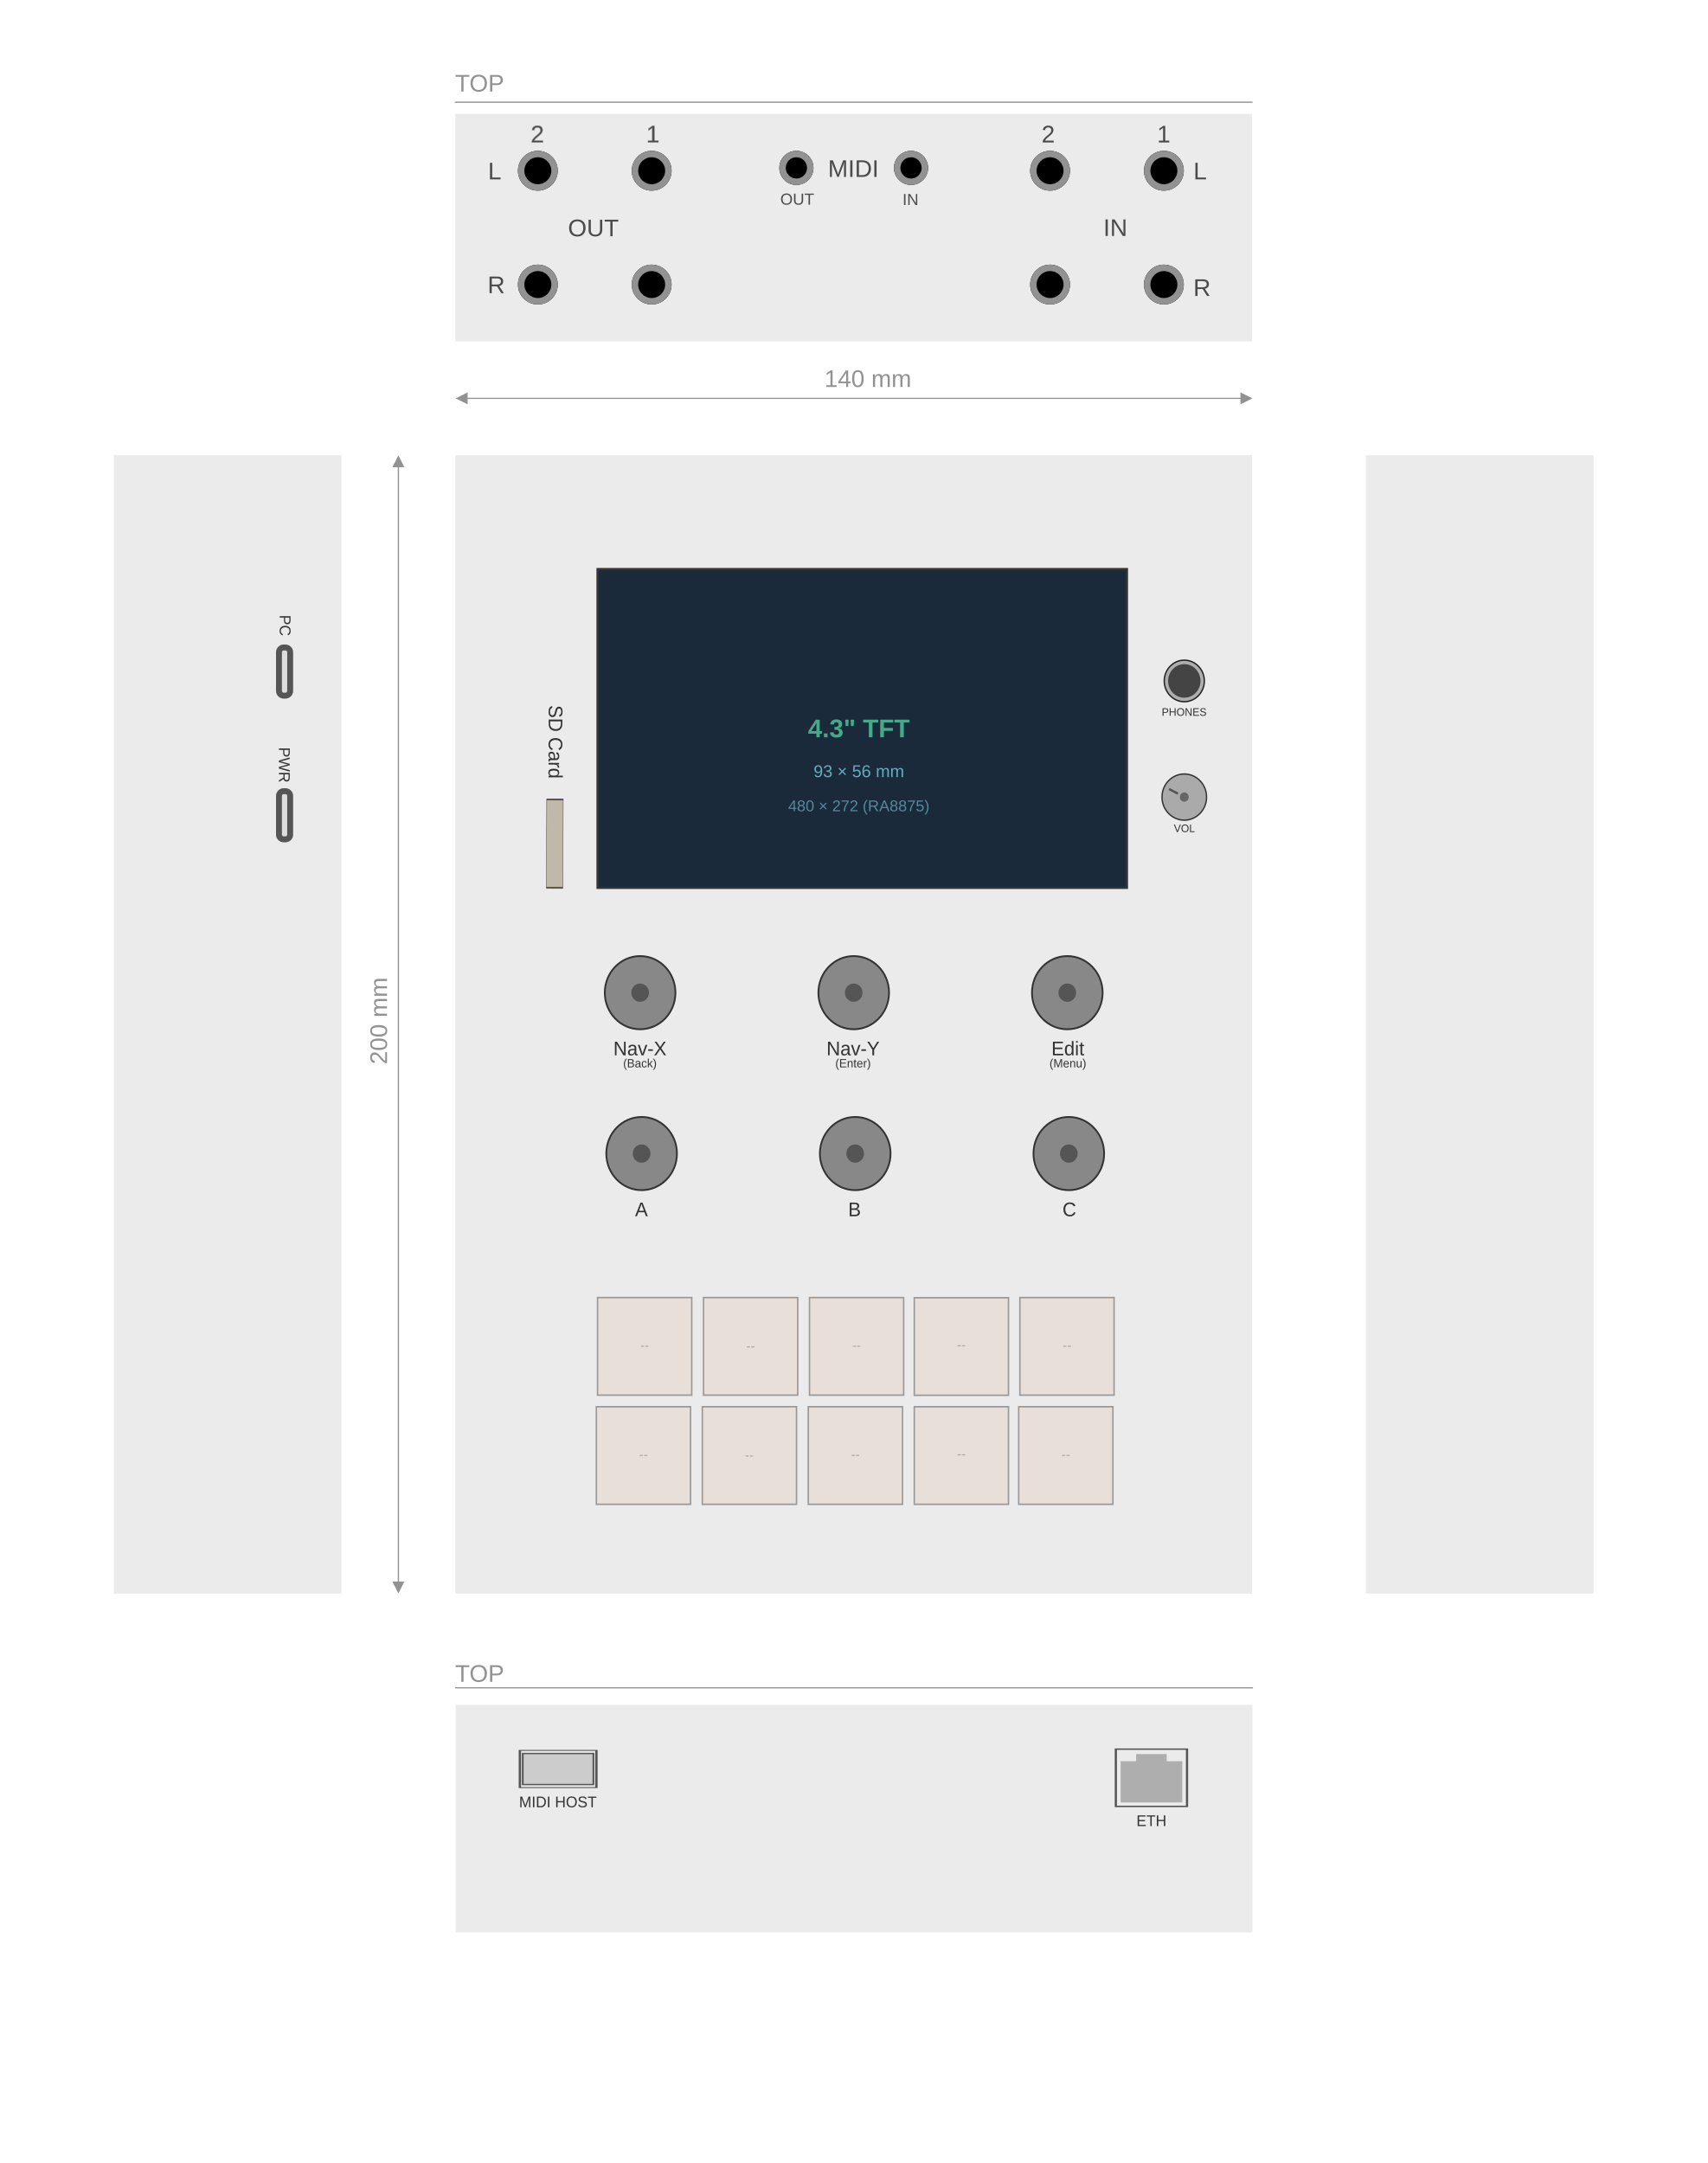
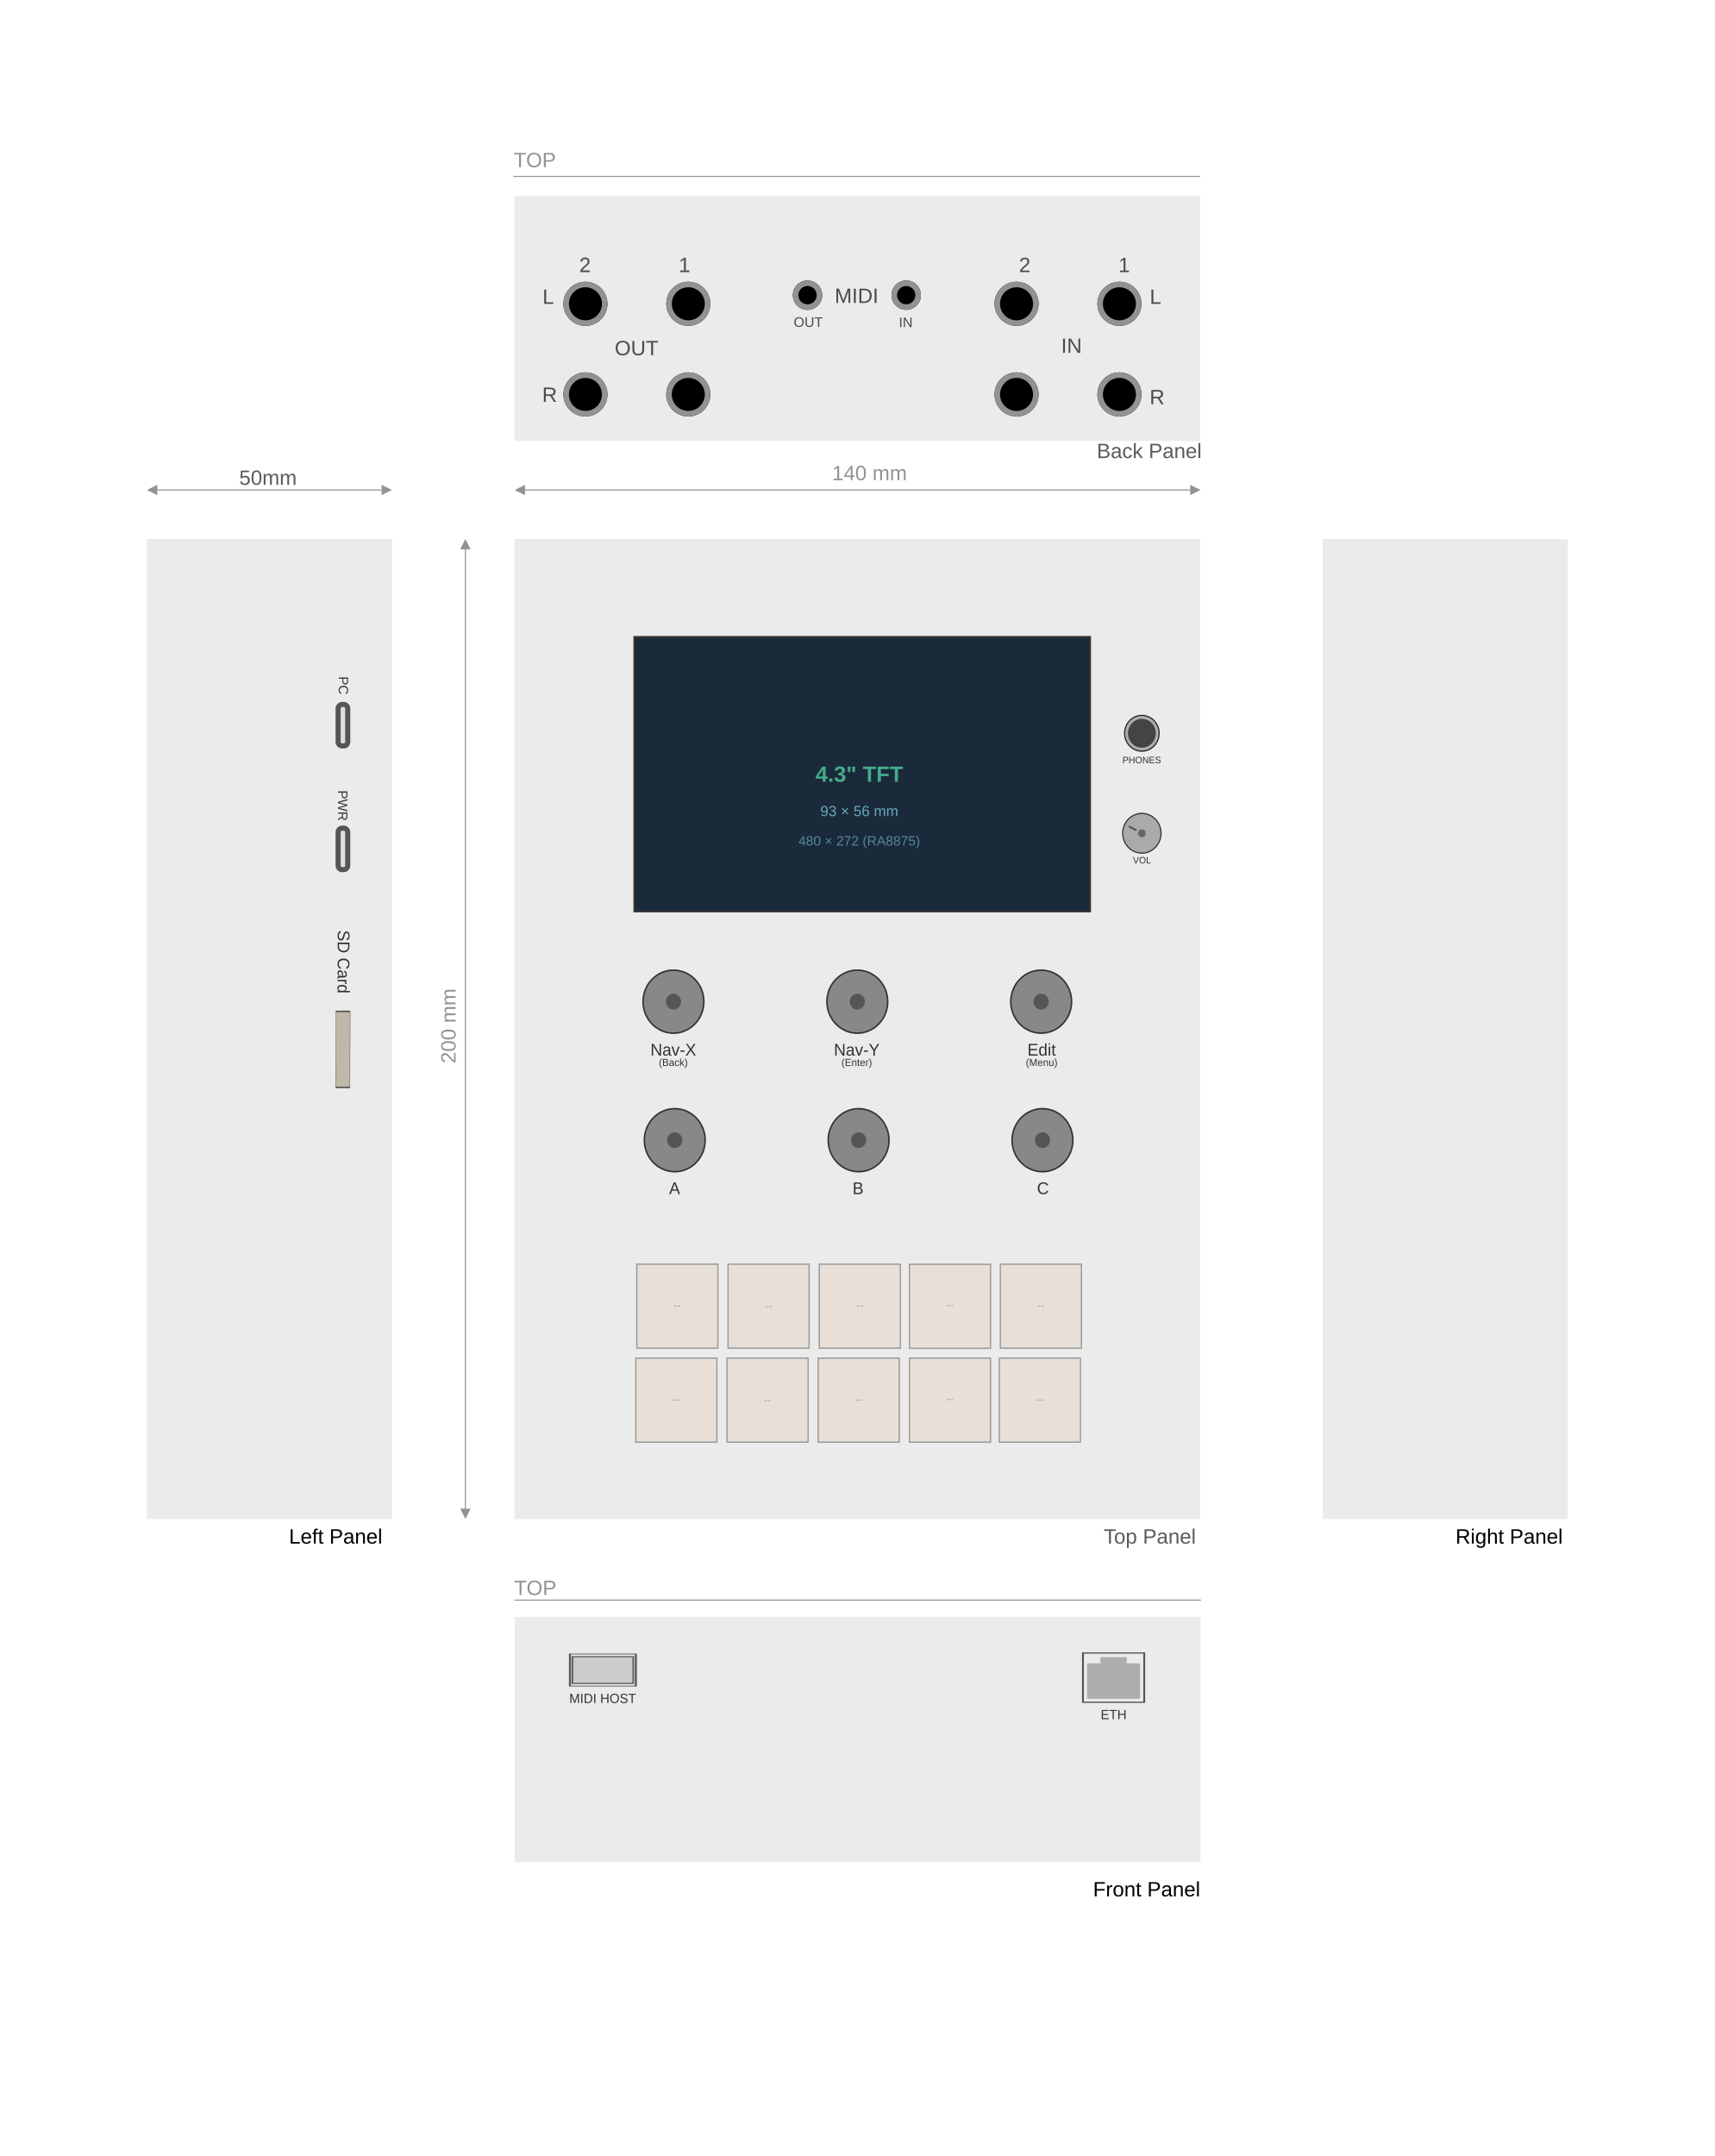
- <svg xmlns="http://www.w3.org/2000/svg" width="100%" height="100%" viewBox="0 0 3544 4489" version="1.1" xml:space="preserve" style="fill-rule:evenodd;clip-rule:evenodd;">
-   <g transform="matrix(0.930421,0,0,1.06334,593.977,-43.2865)">
+ <svg xmlns="http://www.w3.org/2000/svg" width="100%" height="100%" viewBox="0 0 4134 5197" version="1.1" xml:space="preserve" style="fill-rule:evenodd;clip-rule:evenodd;">
+   <g transform="matrix(0.930421,0,0,1.32917,889.253,123.057)">
    <rect x="377.146" y="262.858" width="1777.2" height="444.3" style="fill:rgb(235,235,235);" />
  </g>
-   <g transform="matrix(0.930421,0,0,1.06334,594.655,3258.7)">
+   <g transform="matrix(0.930421,0,0,1.32927,889.93,3548.18)">
    <rect x="377.146" y="262.858" width="1777.2" height="444.3" style="fill:rgb(235,235,235);" />
  </g>
-   <g transform="matrix(0.265835,0,0,5.31669,135.962,-452.653)">
+   <g transform="matrix(0.332293,0,0,5.31669,229.008,-98.3221)">
    <rect x="377.146" y="262.858" width="1777.2" height="444.3" style="fill:rgb(235,235,235);" />
  </g>
-   <g transform="matrix(0.265835,0,0,5.31669,2734.39,-452.653)">
+   <g transform="matrix(0.332293,0,0,5.31669,3063.65,-98.3221)">
    <rect x="377.146" y="262.858" width="1777.2" height="444.3" style="fill:rgb(235,235,235);" />
  </g>
-   <g transform="matrix(4.00756e-17,-0.654485,0.654485,4.00756e-17,694.928,2827.3)">
+   <g transform="matrix(4.00756e-17,-0.654485,0.654485,4.00756e-17,990.203,3181.63)">
    <g transform="matrix(76.396,0,0,76.396,1220.85,165.354)">
        </g>
    <text x="944.882px" y="165.354px" style="font-family:'ArialMT', 'Arial', sans-serif;font-size:76.396px;fill:rgb(147,146,146);">200 mm</text>
  </g>
-   <g transform="matrix(0.930421,0,0,5.31669,593.977,-452.653)">
+   <g transform="matrix(0.930421,0,0,5.31669,889.253,-98.3221)">
    <rect x="377.146" y="262.858" width="1777.2" height="444.3" style="fill:rgb(235,235,235);" />
  </g>
-   <g transform="matrix(6.10915,0,0,6.32733,-917.2,2490.25)">
+   <g transform="matrix(6.10915,0,0,6.32733,-621.924,2844.58)">
    <g>
      <g transform="matrix(1,0,0,1,102.713,3.07791)">
        <rect x="358" y="29" width="32" height="32" style="fill:rgb(232,224,216);stroke:rgb(153,153,153);stroke-width:0.5px;" />
      </g>
      <g transform="matrix(1,0,0,1,476.712,49.0447)">
        <text x="-1.499px" y="0px" style="font-family:'ArialMT', 'Arial', sans-serif;font-size:4.5px;fill:rgb(170,170,170);">--</text>
      </g>
    </g>
    <g>
      <g transform="matrix(1,0,0,1,102.713,2.83454)">
        <rect x="250" y="65" width="32" height="32" style="fill:rgb(232,224,216);stroke:rgb(153,153,153);stroke-width:0.5px;" />
      </g>
      <g transform="matrix(1,0,0,1,368.712,85.0002)">
        <text x="-1.499px" y="0px" style="font-family:'ArialMT', 'Arial', sans-serif;font-size:4.5px;fill:rgb(170,170,170);">--</text>
      </g>
    </g>
    <g>
      <g transform="matrix(1,0,0,1,102.713,2.83454)">
        <rect x="286" y="65" width="32" height="32" style="fill:rgb(232,224,216);stroke:rgb(153,153,153);stroke-width:0.5px;" />
      </g>
      <g transform="matrix(1,0,0,1,404.712,85.199)">
        <text x="-1.499px" y="0px" style="font-family:'ArialMT', 'Arial', sans-serif;font-size:4.5px;fill:rgb(170,170,170);">--</text>
      </g>
    </g>
    <g>
      <g transform="matrix(1,0,0,1,102.713,2.83454)">
        <rect x="322" y="65" width="32" height="32" style="fill:rgb(232,224,216);stroke:rgb(153,153,153);stroke-width:0.5px;" />
      </g>
      <g transform="matrix(1,0,0,1,440.712,85.0002)">
        <text x="-1.499px" y="0px" style="font-family:'ArialMT', 'Arial', sans-serif;font-size:4.5px;fill:rgb(170,170,170);">--</text>
      </g>
    </g>
    <g transform="matrix(1,0,0,1,0.4,-35.8052)">
      <g transform="matrix(1,0,0,1,102.713,2.83454)">
        <rect x="250" y="65" width="32" height="32" style="fill:rgb(232,224,216);stroke:rgb(153,153,153);stroke-width:0.5px;" />
      </g>
      <g transform="matrix(1,0,0,1,368.712,85.0002)">
        <text x="-1.499px" y="0px" style="font-family:'ArialMT', 'Arial', sans-serif;font-size:4.5px;fill:rgb(170,170,170);">--</text>
      </g>
    </g>
    <g transform="matrix(1,0,0,1,0.4,-35.8052)">
      <g transform="matrix(1,0,0,1,102.713,2.83454)">
        <rect x="286" y="65" width="32" height="32" style="fill:rgb(232,224,216);stroke:rgb(153,153,153);stroke-width:0.5px;" />
      </g>
      <g transform="matrix(1,0,0,1,404.712,85.199)">
        <text x="-1.499px" y="0px" style="font-family:'ArialMT', 'Arial', sans-serif;font-size:4.5px;fill:rgb(170,170,170);">--</text>
      </g>
    </g>
    <g transform="matrix(1,0,0,1,0.4,-35.8052)">
      <g transform="matrix(1,0,0,1,102.713,2.83454)">
        <rect x="322" y="65" width="32" height="32" style="fill:rgb(232,224,216);stroke:rgb(153,153,153);stroke-width:0.5px;" />
      </g>
      <g transform="matrix(1,0,0,1,440.712,85.0002)">
        <text x="-1.499px" y="0px" style="font-family:'ArialMT', 'Arial', sans-serif;font-size:4.5px;fill:rgb(170,170,170);">--</text>
      </g>
    </g>
    <g>
      <g transform="matrix(1,0,0,1,102.713,2.83454)">
        <rect x="358" y="65" width="32" height="32" style="fill:rgb(232,224,216);stroke:rgb(153,153,153);stroke-width:0.5px;" />
      </g>
      <g transform="matrix(1,0,0,1,476.712,84.8013)">
        <text x="-1.499px" y="0px" style="font-family:'ArialMT', 'Arial', sans-serif;font-size:4.5px;fill:rgb(170,170,170);">--</text>
      </g>
    </g>
    <g transform="matrix(1,0,0,1,71.4667,-5.68434e-14)">
      <g transform="matrix(1,0,0,1,102.713,2.83454)">
        <rect x="322" y="65" width="32" height="32" style="fill:rgb(232,224,216);stroke:rgb(153,153,153);stroke-width:0.5px;" />
      </g>
      <g transform="matrix(1,0,0,1,440.712,85.0002)">
        <text x="-1.499px" y="0px" style="font-family:'ArialMT', 'Arial', sans-serif;font-size:4.5px;fill:rgb(170,170,170);">--</text>
      </g>
    </g>
    <g transform="matrix(1,0,0,1,71.8667,-35.8052)">
      <g transform="matrix(1,0,0,1,102.713,2.83454)">
        <rect x="322" y="65" width="32" height="32" style="fill:rgb(232,224,216);stroke:rgb(153,153,153);stroke-width:0.5px;" />
      </g>
      <g transform="matrix(1,0,0,1,440.712,85.0002)">
        <text x="-1.499px" y="0px" style="font-family:'ArialMT', 'Arial', sans-serif;font-size:4.5px;fill:rgb(170,170,170);">--</text>
      </g>
    </g>
  </g>
-   <g transform="matrix(1,0,0,1,694.065,121.292)">
+   <g transform="matrix(1,0,0,1,989.341,475.623)">
    <g transform="matrix(6.10915,0,0,6.32733,897.434,1956.41)">
      <circle cx="30" cy="50" r="12" style="fill:rgb(136,136,136);stroke:rgb(51,51,51);stroke-width:0.6px;" />
      <circle cx="30" cy="50" r="3" style="fill:rgb(85,85,85);" />
      <g transform="matrix(1,0,0,1,29.7778,70.5544)">
        <g transform="matrix(6.5,0,0,6.5,2.16772,0)">
                </g>
        <text x="-2.168px" y="0px" style="font-family:'ArialMT', 'Arial', sans-serif;font-size:6.5px;fill:rgb(51,51,51);">B</text>
      </g>
    </g>
    <g transform="matrix(6.10915,0,0,6.32733,454.179,1956.41)">
      <circle cx="30" cy="50" r="12" style="fill:rgb(136,136,136);stroke:rgb(51,51,51);stroke-width:0.6px;" />
      <circle cx="30" cy="50" r="3" style="fill:rgb(85,85,85);" />
      <g transform="matrix(1,0,0,1,29.9355,70.5544)">
        <g transform="matrix(6.5,0,0,6.5,2.16772,0)">
                </g>
        <text x="-2.168px" y="0px" style="font-family:'ArialMT', 'Arial', sans-serif;font-size:6.5px;fill:rgb(51,51,51);">A</text>
      </g>
    </g>
    <g transform="matrix(6.10915,0,0,6.32733,1340.69,1589.43)">
      <circle cx="30" cy="108" r="12" style="fill:rgb(136,136,136);stroke:rgb(51,51,51);stroke-width:0.6px;" />
      <circle cx="30" cy="108" r="3" style="fill:rgb(85,85,85);" />
      <g transform="matrix(1,0,0,1,30.1936,128.554)">
        <g transform="matrix(6.5,0,0,6.5,2.34705,0)">
                </g>
        <text x="-2.347px" y="0px" style="font-family:'ArialMT', 'Arial', sans-serif;font-size:6.5px;fill:rgb(51,51,51);">C</text>
      </g>
    </g>
  </g>
-   <g transform="matrix(1,0,0,1,690.945,70.8661)">
+   <g transform="matrix(1,0,0,1,986.22,425.197)">
    <g transform="matrix(6.10915,0,0,6.32733,897.434,1672.92)">
      <circle cx="30" cy="50" r="12" style="fill:rgb(136,136,136);stroke:rgb(51,51,51);stroke-width:0.6px;" />
      <circle cx="30" cy="50" r="3" style="fill:rgb(85,85,85);" />
      <g transform="matrix(1,0,0,1,29.7778,70.5544)">
        <text x="-9.03px" y="0px" style="font-family:'ArialMT', 'Arial', sans-serif;font-size:6.5px;fill:rgb(51,51,51);">Nav-Y</text>
        <g transform="matrix(3.95111,0,0,3.95111,6.0376,3.95111)">
                </g>
        <text x="-6.038px" y="3.951px" style="font-family:'ArialMT', 'Arial', sans-serif;font-size:3.951px;fill:rgb(51,51,51);">(Enter)</text>
      </g>
    </g>
    <g transform="matrix(6.10915,0,0,6.32733,454.179,1672.92)">
      <circle cx="30" cy="50" r="12" style="fill:rgb(136,136,136);stroke:rgb(51,51,51);stroke-width:0.6px;" />
      <circle cx="30" cy="50" r="3" style="fill:rgb(85,85,85);" />
      <g transform="matrix(1,0,0,1,29.9355,70.5544)">
        <text x="-9.03px" y="0px" style="font-family:'ArialMT', 'Arial', sans-serif;font-size:6.5px;fill:rgb(51,51,51);">Nav-X</text>
        <g transform="matrix(3.95111,0,0,3.95111,5.7077,3.95111)">
                </g>
        <text x="-5.708px" y="3.951px" style="font-family:'ArialMT', 'Arial', sans-serif;font-size:3.951px;fill:rgb(51,51,51);">(Back)</text>
      </g>
    </g>
    <g transform="matrix(6.10915,0,0,6.32733,1340.69,1305.94)">
      <circle cx="30" cy="108" r="12" style="fill:rgb(136,136,136);stroke:rgb(51,51,51);stroke-width:0.6px;" />
      <circle cx="30" cy="108" r="3" style="fill:rgb(85,85,85);" />
      <g transform="matrix(1,0,0,1,30.1936,128.554)">
        <text x="-5.6px" y="0px" style="font-family:'ArialMT', 'Arial', sans-serif;font-size:6.5px;fill:rgb(51,51,51);">Edit</text>
        <g transform="matrix(3.95111,0,0,3.95111,6.25753,3.95111)">
                </g>
        <text x="-6.258px" y="3.951px" style="font-family:'ArialMT', 'Arial', sans-serif;font-size:3.951px;fill:rgb(51,51,51);">(Menu)</text>
      </g>
    </g>
  </g>
-   <g transform="matrix(5.90551,0,0,5.90551,937.904,1045.88)">
+   <g transform="matrix(5.90551,0,0,5.90551,1227.27,1400.21)">
    <g transform="matrix(1,0,0,1,1.18154,-6.10192)">
      <rect x="50" y="29" width="186" height="112" style="fill:rgb(26,42,58);stroke:rgb(51,51,51);stroke-width:0.8px;" />
    </g>
    <g transform="matrix(1,0,0,1,143,82)">
      <text x="-17.886px" y="0px" style="font-family:'Arial-BoldMT', 'Arial', sans-serif;font-weight:700;font-size:9px;fill:rgb(68,170,136);">4.3" TFT</text>
    </g>
    <g transform="matrix(1,0,0,1,143,96)">
      <text x="-15.924px" y="0px" style="font-family:'ArialMT', 'Arial', sans-serif;font-size:6px;fill:rgb(102,170,187);">93 × 56 mm</text>
    </g>
    <g transform="matrix(1,0,0,1,143,108)">
      <text x="-24.844px" y="0px" style="font-family:'ArialMT', 'Arial', sans-serif;font-size:5.5px;fill:rgb(85,136,153);">480 × 272 (RA8875)</text>
    </g>
  </g>
-   <g transform="matrix(-0.0236666,6.1091,-6.32729,-0.0245118,1490.12,-874.825)">
+   <g transform="matrix(-0.0236666,6.1091,-6.32729,-0.0245118,1165.57,-96.0828)">
    <g transform="matrix(1,0,0,0.270312,0,39.774)">
      <rect x="415" y="35" width="30" height="20" style="fill:rgb(192,184,168);stroke:rgb(85,85,85);stroke-width:0.6px;" />
    </g>
    <g transform="matrix(1,0,0,1,395.445,54.079)">
      <text x="-12.462px" y="0px" style="font-family:'ArialMT', 'Arial', sans-serif;font-size:6.5px;fill:rgb(51,51,51);">SD Card</text>
    </g>
  </g>
-   <g transform="matrix(1,0,0,1,643.701,-590.551)">
-     <g transform="matrix(0.875,0,0,0.875,17.7165,159.449)">
-       <circle cx="519.685" cy="897.638" r="47.244" />
-       <path d="M519.685,850.394C545.76,850.394 566.929,871.563 566.929,897.638C566.929,923.713 545.76,944.882 519.685,944.882C493.61,944.882 472.441,923.713 472.441,897.638C472.441,871.563 493.61,850.394 519.685,850.394ZM519.685,865.65C502.031,865.65 487.698,879.983 487.698,897.638C487.698,915.292 502.031,929.625 519.685,929.625C537.339,929.625 551.672,915.292 551.672,897.638C551.672,879.983 537.339,865.65 519.685,865.65Z" style="fill:rgb(147,146,146);" />
-     </g>
-     <g transform="matrix(0.875,0,0,0.875,17.7165,395.669)">
-       <circle cx="519.685" cy="897.638" r="47.244" />
-       <path d="M519.685,850.394C545.76,850.394 566.929,871.563 566.929,897.638C566.929,923.713 545.76,944.882 519.685,944.882C493.61,944.882 472.441,923.713 472.441,897.638C472.441,871.563 493.61,850.394 519.685,850.394ZM519.685,865.65C502.031,865.65 487.698,879.983 487.698,897.638C487.698,915.292 502.031,929.625 519.685,929.625C537.339,929.625 551.672,915.292 551.672,897.638C551.672,879.983 537.339,865.65 519.685,865.65Z" style="fill:rgb(147,146,146);" />
-     </g>
-     <g transform="matrix(0.875,0,0,0.875,253.937,159.449)">
-       <circle cx="519.685" cy="897.638" r="47.244" />
-       <path d="M519.685,850.394C545.76,850.394 566.929,871.563 566.929,897.638C566.929,923.713 545.76,944.882 519.685,944.882C493.61,944.882 472.441,923.713 472.441,897.638C472.441,871.563 493.61,850.394 519.685,850.394ZM519.685,865.65C502.031,865.65 487.698,879.983 487.698,897.638C487.698,915.292 502.031,929.625 519.685,929.625C537.339,929.625 551.672,915.292 551.672,897.638C551.672,879.983 537.339,865.65 519.685,865.65Z" style="fill:rgb(147,146,146);" />
+   <g transform="matrix(1,0,0,1,938.976,-230.315)">
+     <g transform="matrix(1.125,0,0,1.125,-112.205,-47.2441)">
+       <circle cx="519.685" cy="897.638" r="47.244" />
+       <path d="M519.685,850.394C545.76,850.394 566.929,871.563 566.929,897.638C566.929,923.713 545.76,944.882 519.685,944.882C493.61,944.882 472.441,923.713 472.441,897.638C472.441,871.563 493.61,850.394 519.685,850.394ZM519.685,862.26C500.159,862.26 484.307,878.112 484.307,897.638C484.307,917.163 500.159,933.016 519.685,933.016C539.211,933.016 555.063,917.163 555.063,897.638C555.063,878.112 539.211,862.26 519.685,862.26Z" style="fill:rgb(147,146,146);" />
+     </g>
+     <g transform="matrix(1.125,0,0,1.125,135.827,-47.2441)">
+       <circle cx="519.685" cy="897.638" r="47.244" />
+       <path d="M519.685,850.394C545.76,850.394 566.929,871.563 566.929,897.638C566.929,923.713 545.76,944.882 519.685,944.882C493.61,944.882 472.441,923.713 472.441,897.638C472.441,871.563 493.61,850.394 519.685,850.394ZM519.685,862.26C500.159,862.26 484.307,878.112 484.307,897.638C484.307,917.163 500.159,933.016 519.685,933.016C539.211,933.016 555.063,917.163 555.063,897.638C555.063,878.112 539.211,862.26 519.685,862.26Z" style="fill:rgb(147,146,146);" />
+     </g>
+     <g transform="matrix(1.125,0,0,1.125,-112.205,171.26)">
+       <circle cx="519.685" cy="897.638" r="47.244" />
+       <path d="M519.685,850.394C545.76,850.394 566.929,871.563 566.929,897.638C566.929,923.713 545.76,944.882 519.685,944.882C493.61,944.882 472.441,923.713 472.441,897.638C472.441,871.563 493.61,850.394 519.685,850.394ZM519.685,862.26C500.159,862.26 484.307,878.112 484.307,897.638C484.307,917.163 500.159,933.016 519.685,933.016C539.211,933.016 555.063,917.163 555.063,897.638C555.063,878.112 539.211,862.26 519.685,862.26Z" style="fill:rgb(147,146,146);" />
+     </g>
+     <g transform="matrix(1.125,0,0,1.125,135.827,171.26)">
+       <circle cx="519.685" cy="897.638" r="47.244" />
+       <path d="M519.685,850.394C545.76,850.394 566.929,871.563 566.929,897.638C566.929,923.713 545.76,944.882 519.685,944.882C493.61,944.882 472.441,923.713 472.441,897.638C472.441,871.563 493.61,850.394 519.685,850.394ZM519.685,862.26C500.159,862.26 484.307,878.112 484.307,897.638C484.307,917.163 500.159,933.016 519.685,933.016C539.211,933.016 555.063,917.163 555.063,897.638C555.063,878.112 539.211,862.26 519.685,862.26Z" style="fill:rgb(147,146,146);" />
+     </g>
+   </g>
+   <g transform="matrix(1,0,0,1,1978.35,-230.315)">
+     <g transform="matrix(1.125,0,0,1.125,-112.205,-47.2441)">
+       <circle cx="519.685" cy="897.638" r="47.244" />
+       <path d="M519.685,850.394C545.76,850.394 566.929,871.563 566.929,897.638C566.929,923.713 545.76,944.882 519.685,944.882C493.61,944.882 472.441,923.713 472.441,897.638C472.441,871.563 493.61,850.394 519.685,850.394ZM519.685,862.26C500.159,862.26 484.307,878.112 484.307,897.638C484.307,917.163 500.159,933.016 519.685,933.016C539.211,933.016 555.063,917.163 555.063,897.638C555.063,878.112 539.211,862.26 519.685,862.26Z" style="fill:rgb(147,146,146);" />
+     </g>
+     <g transform="matrix(1.125,0,0,1.125,135.827,-47.2441)">
+       <circle cx="519.685" cy="897.638" r="47.244" />
+       <path d="M519.685,850.394C545.76,850.394 566.929,871.563 566.929,897.638C566.929,923.713 545.76,944.882 519.685,944.882C493.61,944.882 472.441,923.713 472.441,897.638C472.441,871.563 493.61,850.394 519.685,850.394ZM519.685,862.26C500.159,862.26 484.307,878.112 484.307,897.638C484.307,917.163 500.159,933.016 519.685,933.016C539.211,933.016 555.063,917.163 555.063,897.638C555.063,878.112 539.211,862.26 519.685,862.26Z" style="fill:rgb(147,146,146);" />
+     </g>
+     <g transform="matrix(1.125,0,0,1.125,-112.205,171.26)">
+       <circle cx="519.685" cy="897.638" r="47.244" />
+       <path d="M519.685,850.394C545.76,850.394 566.929,871.563 566.929,897.638C566.929,923.713 545.76,944.882 519.685,944.882C493.61,944.882 472.441,923.713 472.441,897.638C472.441,871.563 493.61,850.394 519.685,850.394ZM519.685,862.26C500.159,862.26 484.307,878.112 484.307,897.638C484.307,917.163 500.159,933.016 519.685,933.016C539.211,933.016 555.063,917.163 555.063,897.638C555.063,878.112 539.211,862.26 519.685,862.26Z" style="fill:rgb(147,146,146);" />
+     </g>
+     <g transform="matrix(1.125,0,0,1.125,135.827,171.26)">
+       <circle cx="519.685" cy="897.638" r="47.244" />
+       <path d="M519.685,850.394C545.76,850.394 566.929,871.563 566.929,897.638C566.929,923.713 545.76,944.882 519.685,944.882C493.61,944.882 472.441,923.713 472.441,897.638C472.441,871.563 493.61,850.394 519.685,850.394ZM519.685,862.26C500.159,862.26 484.307,878.112 484.307,897.638C484.307,917.163 500.159,933.016 519.685,933.016C539.211,933.016 555.063,917.163 555.063,897.638C555.063,878.112 539.211,862.26 519.685,862.26Z" style="fill:rgb(147,146,146);" />
+     </g>
+   </g>
+   <g transform="matrix(0.857143,0,0,0.857143,1577.36,-300.879)">
+     <g transform="matrix(0.875,0,0,0.875,-23.622,395.669)">
+       <circle cx="519.685" cy="897.638" r="47.244" />
+       <path d="M519.685,850.394C545.76,850.394 566.929,871.563 566.929,897.638C566.929,923.713 545.76,944.882 519.685,944.882C493.61,944.882 472.441,923.713 472.441,897.638C472.441,871.563 493.61,850.394 519.685,850.394ZM519.685,868.193C503.434,868.193 490.24,881.387 490.24,897.638C490.24,913.889 503.434,927.082 519.685,927.082C535.936,927.082 549.13,913.889 549.13,897.638C549.13,881.387 535.936,868.193 519.685,868.193Z" style="fill:rgb(147,146,146);" />
    </g>
    <g transform="matrix(0.875,0,0,0.875,253.937,395.669)">
      <circle cx="519.685" cy="897.638" r="47.244" />
-       <path d="M519.685,850.394C545.76,850.394 566.929,871.563 566.929,897.638C566.929,923.713 545.76,944.882 519.685,944.882C493.61,944.882 472.441,923.713 472.441,897.638C472.441,871.563 493.61,850.394 519.685,850.394ZM519.685,865.65C502.031,865.65 487.698,879.983 487.698,897.638C487.698,915.292 502.031,929.625 519.685,929.625C537.339,929.625 551.672,915.292 551.672,897.638C551.672,879.983 537.339,865.65 519.685,865.65Z" style="fill:rgb(147,146,146);" />
-     </g>
-   </g>
-   <g transform="matrix(1,0,0,1,1706.69,-590.551)">
-     <g transform="matrix(0.875,0,0,0.875,17.7165,159.449)">
-       <circle cx="519.685" cy="897.638" r="47.244" />
-       <path d="M519.685,850.394C545.76,850.394 566.929,871.563 566.929,897.638C566.929,923.713 545.76,944.882 519.685,944.882C493.61,944.882 472.441,923.713 472.441,897.638C472.441,871.563 493.61,850.394 519.685,850.394ZM519.685,865.65C502.031,865.65 487.698,879.983 487.698,897.638C487.698,915.292 502.031,929.625 519.685,929.625C537.339,929.625 551.672,915.292 551.672,897.638C551.672,879.983 537.339,865.65 519.685,865.65Z" style="fill:rgb(147,146,146);" />
-     </g>
-     <g transform="matrix(0.875,0,0,0.875,17.7165,395.669)">
-       <circle cx="519.685" cy="897.638" r="47.244" />
-       <path d="M519.685,850.394C545.76,850.394 566.929,871.563 566.929,897.638C566.929,923.713 545.76,944.882 519.685,944.882C493.61,944.882 472.441,923.713 472.441,897.638C472.441,871.563 493.61,850.394 519.685,850.394ZM519.685,865.65C502.031,865.65 487.698,879.983 487.698,897.638C487.698,915.292 502.031,929.625 519.685,929.625C537.339,929.625 551.672,915.292 551.672,897.638C551.672,879.983 537.339,865.65 519.685,865.65Z" style="fill:rgb(147,146,146);" />
-     </g>
-     <g transform="matrix(0.875,0,0,0.875,253.937,159.449)">
-       <circle cx="519.685" cy="897.638" r="47.244" />
-       <path d="M519.685,850.394C545.76,850.394 566.929,871.563 566.929,897.638C566.929,923.713 545.76,944.882 519.685,944.882C493.61,944.882 472.441,923.713 472.441,897.638C472.441,871.563 493.61,850.394 519.685,850.394ZM519.685,865.65C502.031,865.65 487.698,879.983 487.698,897.638C487.698,915.292 502.031,929.625 519.685,929.625C537.339,929.625 551.672,915.292 551.672,897.638C551.672,879.983 537.339,865.65 519.685,865.65Z" style="fill:rgb(147,146,146);" />
-     </g>
-     <g transform="matrix(0.875,0,0,0.875,253.937,395.669)">
-       <circle cx="519.685" cy="897.638" r="47.244" />
-       <path d="M519.685,850.394C545.76,850.394 566.929,871.563 566.929,897.638C566.929,923.713 545.76,944.882 519.685,944.882C493.61,944.882 472.441,923.713 472.441,897.638C472.441,871.563 493.61,850.394 519.685,850.394ZM519.685,865.65C502.031,865.65 487.698,879.983 487.698,897.638C487.698,915.292 502.031,929.625 519.685,929.625C537.339,929.625 551.672,915.292 551.672,897.638C551.672,879.983 537.339,865.65 519.685,865.65Z" style="fill:rgb(147,146,146);" />
-     </g>
-   </g>
-   <g transform="matrix(0.857143,0,0,0.857143,1283.18,-663.948)">
-     <g transform="matrix(0.875,0,0,0.875,-23.622,395.669)">
-       <circle cx="519.685" cy="897.638" r="47.244" />
      <path d="M519.685,850.394C545.76,850.394 566.929,871.563 566.929,897.638C566.929,923.713 545.76,944.882 519.685,944.882C493.61,944.882 472.441,923.713 472.441,897.638C472.441,871.563 493.61,850.394 519.685,850.394ZM519.685,868.193C503.434,868.193 490.24,881.387 490.24,897.638C490.24,913.889 503.434,927.082 519.685,927.082C535.936,927.082 549.13,913.889 549.13,897.638C549.13,881.387 535.936,868.193 519.685,868.193Z" style="fill:rgb(147,146,146);" />
    </g>
-     <g transform="matrix(0.875,0,0,0.875,253.937,395.669)">
-       <circle cx="519.685" cy="897.638" r="47.244" />
-       <path d="M519.685,850.394C545.76,850.394 566.929,871.563 566.929,897.638C566.929,923.713 545.76,944.882 519.685,944.882C493.61,944.882 472.441,923.713 472.441,897.638C472.441,871.563 493.61,850.394 519.685,850.394ZM519.685,868.193C503.434,868.193 490.24,881.387 490.24,897.638C490.24,913.889 503.434,927.082 519.685,927.082C535.936,927.082 549.13,913.889 549.13,897.638C549.13,881.387 535.936,868.193 519.685,868.193Z" style="fill:rgb(147,146,146);" />
-     </g>
-   </g>
-   <g transform="matrix(6.10915,0,0,6.32733,-417.235,3463.55)">
+   </g>
+   <g transform="matrix(6.10915,0,0,6.32733,-121.959,3817.88)">
    <g transform="matrix(0.785766,0,0,0.785766,459.436,51.5584)">
      <g transform="matrix(6.5,0,0,6.5,6.5,0)">
            </g>
      <text x="-6.5px" y="0px" style="font-family:'ArialMT', 'Arial', sans-serif;font-size:6.5px;fill:rgb(51,51,51);">ETH</text>
    </g>
    <g transform="matrix(0.930085,0,0,0.806966,71.1322,-1.50191)">
      <g transform="matrix(1,0,0,0.727426,353.489,13.3799)">
        <rect x="51" y="29" width="26" height="32" style="fill:none;stroke:rgb(85,85,85);stroke-width:0.8px;" />
      </g>
      <g transform="matrix(0.686961,0,0,0.56407,-13.7117,-18.3288)">
        <path d="M635.824,102.311L644.072,102.311L644.072,131.995L611.313,131.995L611.313,102.311L619.561,102.311L619.561,97.167L635.824,97.167L635.824,102.311Z" style="fill:rgb(174,174,174);" />
      </g>
    </g>
  </g>
-   <g transform="matrix(6.10915,0,0,6.32733,767.313,3394.01)">
+   <g transform="matrix(6.10915,0,0,6.32733,1062.59,3748.34)">
    <g transform="matrix(1,0,0,0.727426,-0.0230858,16.9156)">
      <rect x="52" y="30" width="24" height="14" style="fill:rgb(204,204,204);stroke:rgb(85,85,85);stroke-width:0.6px;" />
    </g>
    <g transform="matrix(1,0,0,0.381439,0,26.6606)">
      <rect x="51" y="29" width="26" height="32" style="fill:none;stroke:rgb(85,85,85);stroke-width:0.8px;" />
    </g>
    <g transform="matrix(0.785766,0,0,0.785766,63.9083,56.389)">
      <g transform="matrix(6.5,0,0,6.5,16.7911,0)">
            </g>
      <text x="-16.791px" y="0px" style="font-family:'ArialMT', 'Arial', sans-serif;font-size:6.5px;fill:rgb(51,51,51);">MIDI HOST</text>
    </g>
  </g>
-   <g transform="matrix(1,0,0,1,725.572,-5.68434e-14)">
+   <g transform="matrix(1,0,0,1,1020.85,354.331)">
    <g transform="matrix(4.6255,0,0,4.79069,-256.854,1266.16)">
      <circle cx="430" cy="81" r="10" style="fill:rgb(170,170,170);stroke:rgb(51,51,51);stroke-width:0.6px;" />
      <circle cx="430" cy="81" r="2" style="fill:rgb(102,102,102);" />
      <g transform="matrix(1,0,0,1,-6.83913,4.51689)">
        <path d="M430,73L434,75" style="fill:none;fill-rule:nonzero;stroke:rgb(85,85,85);stroke-width:1px;" />
      </g>
      <g transform="matrix(1,0,0,1,430.074,96.1815)">
        <g transform="matrix(4.74133,0,0,4.74133,4.74365,0)">
                </g>
        <text x="-4.744px" y="0px" style="font-family:'ArialMT', 'Arial', sans-serif;font-size:4.741px;fill:rgb(51,51,51);">VOL</text>
      </g>
    </g>
    <g transform="matrix(4.6255,0,0,4.79069,-257.297,857.698)">
      <g transform="matrix(1,0,0,1,0.0959167,-1.04668)">
        <circle cx="430" cy="117" r="9" style="fill:rgb(174,174,174);stroke:rgb(34,34,34);stroke-width:0.6px;" />
      </g>
      <g transform="matrix(2.42227,0,0,2.42227,-611.479,-167.452)">
        <circle cx="430" cy="117" r="3" style="fill:rgb(68,68,68);" />
      </g>
      <g transform="matrix(0.73399,0,0,0.73399,430.037,131.052)">
        <g transform="matrix(6.5,0,0,6.5,13.7252,0)">
                </g>
        <text x="-13.725px" y="0px" style="font-family:'ArialMT', 'Arial', sans-serif;font-size:6.5px;fill:rgb(51,51,51);">PHONES</text>
      </g>
    </g>
  </g>
-   <g transform="matrix(3.747e-16,6.10915,-6.32733,4.16334e-16,891.767,637.872)">
+   <g transform="matrix(3.747e-16,6.10915,-6.32733,4.16334e-16,1127.99,992.203)">
    <g transform="matrix(0.918333,0,-2.70617e-18,0.56,-6.67666,20.1655)">
      <path d="M152,48.475L152,49.525C152,51.995 150.734,54 149.174,54L134.826,54C133.266,54 132,51.995 132,49.525L132,48.475C132,46.005 133.266,44 134.826,44L149.174,44C150.734,44 152,46.005 152,48.475Z" style="fill:rgb(221,221,221);" />
      <path d="M152,48.475L152,49.525C152,51.995 150.734,54 149.174,54L134.826,54C133.266,54 132,51.995 132,49.525L132,48.475C132,46.005 133.266,44 134.826,44L149.174,44C150.734,44 152,46.005 152,48.475ZM149.816,48.475C149.816,47.913 149.529,47.457 149.174,47.457L134.826,47.457C134.471,47.457 134.184,47.913 134.184,48.475L134.184,49.525C134.184,50.087 134.471,50.543 134.826,50.543L149.174,50.543C149.529,50.543 149.816,50.087 149.816,49.525L149.816,48.475Z" style="fill:rgb(85,85,85);" />
    </g>
    <g transform="matrix(0.793248,0,0,0.793248,108.072,49.194)">
      <g transform="matrix(6.5,0,0,6.5,4.51477,0)">
            </g>
      <text x="-4.515px" y="0px" style="font-family:'ArialMT', 'Arial', sans-serif;font-size:6.5px;fill:rgb(51,51,51);">PC</text>
    </g>
  </g>
-   <g transform="matrix(3.747e-16,6.10915,-6.32733,4.16334e-16,891.767,936.064)">
+   <g transform="matrix(3.747e-16,6.10915,-6.32733,4.16334e-16,1127.99,1290.39)">
    <g transform="matrix(0.918333,0,-2.70617e-18,0.56,-6.67666,20.1655)">
      <path d="M152,48.475L152,49.525C152,51.995 150.734,54 149.174,54L134.826,54C133.266,54 132,51.995 132,49.525L132,48.475C132,46.005 133.266,44 134.826,44L149.174,44C150.734,44 152,46.005 152,48.475Z" style="fill:rgb(221,221,221);" />
      <path d="M152,48.475L152,49.525C152,51.995 150.734,54 149.174,54L134.826,54C133.266,54 132,51.995 132,49.525L132,48.475C132,46.005 133.266,44 134.826,44L149.174,44C150.734,44 152,46.005 152,48.475ZM149.816,48.475C149.816,47.913 149.529,47.457 149.174,47.457L134.826,47.457C134.471,47.457 134.184,47.913 134.184,48.475L134.184,49.525C134.184,50.087 134.471,50.543 134.826,50.543L149.174,50.543C149.529,50.543 149.816,50.087 149.816,49.525L149.816,48.475Z" style="fill:rgb(85,85,85);" />
    </g>
    <g transform="matrix(0.793248,0,9.77754e-33,0.793248,106.639,49.451)">
      <g transform="matrix(6.5,0,0,6.5,7.58228,0)">
            </g>
      <text x="-7.582px" y="0px" style="font-family:'ArialMT', 'Arial', sans-serif;font-size:6.5px;fill:rgb(51,51,51);">PWR</text>
    </g>
  </g>
-   <g>
+   <g transform="matrix(1,0,0,1,294.177,213.089)">
    <g transform="matrix(1,0,0,1,-5.68434e-13,23.1319)">
      <path d="M944.882,188.976L2598.43,188.976" style="fill:none;stroke:rgb(147,146,146);stroke-width:2.58px;stroke-linecap:round;stroke-linejoin:round;stroke-miterlimit:1.5;" />
    </g>
    <g transform="matrix(0.654485,0,0,0.654485,325.977,81.7472)">
      <g transform="matrix(76.396,0,0,76.396,1100.55,165.354)">
            </g>
      <text x="944.882px" y="165.354px" style="font-family:'ArialMT', 'Arial', sans-serif;font-size:76.396px;fill:rgb(147,146,146);">T<tspan x="990.167px 1049.59px " y="165.354px 165.354px ">OP</tspan>
      </text>
    </g>
  </g>
-   <g transform="matrix(1,0,0,1,-1.64129,125.235)">
+   <g transform="matrix(1,0,0,1,293.634,479.565)">
    <g transform="matrix(1,0,0,1,2.31873,3188.56)">
      <path d="M944.882,188.976L2598.43,188.976" style="fill:none;stroke:rgb(147,146,146);stroke-width:2.58px;stroke-linecap:round;stroke-linejoin:round;stroke-miterlimit:1.5;" />
    </g>
    <g transform="matrix(0.654485,0,0,0.654485,327.618,3256.89)">
      <g transform="matrix(76.396,0,0,76.396,1100.55,165.354)">
            </g>
      <text x="944.882px" y="165.354px" style="font-family:'ArialMT', 'Arial', sans-serif;font-size:76.396px;fill:rgb(147,146,146);">T<tspan x="990.167px 1049.59px " y="165.354px 165.354px ">OP</tspan>
      </text>
    </g>
  </g>
-   <path d="M970.443,814.33L945.559,826.772L970.443,839.214L970.443,814.33Z" style="fill:rgb(147,146,146);" />
-   <path d="M2574.22,814.33L2599.1,826.772L2574.22,839.214L2574.22,814.33Z" style="fill:rgb(147,146,146);" />
-   <path d="M965.467,826.772L2579.2,826.772" style="fill:none;stroke:rgb(147,146,146);stroke-width:2.58px;stroke-linecap:round;stroke-linejoin:round;stroke-miterlimit:1.5;" />
-   <g transform="matrix(0.654485,0,0,0.654485,1092.39,694.928)">
+   <g transform="matrix(1,0,0,1,295.276,354.331)">
+     <g transform="matrix(1,-0,-0,1,-295.276,-354.331)">
+       <path d="M1265.72,1168.66L1240.84,1181.1L1265.72,1193.54L1265.72,1168.66Z" style="fill:rgb(147,146,146);" />
+       <path d="M2869.49,1168.66L2894.38,1181.1L2869.49,1193.54L2869.49,1168.66Z" style="fill:rgb(147,146,146);" />
+       <path d="M1260.74,1181.1L2874.47,1181.1" style="fill:none;stroke:rgb(147,146,146);stroke-width:2.58px;stroke-linecap:round;stroke-linejoin:round;stroke-miterlimit:1.5;" />
+     </g>
+   </g>
+   <g transform="matrix(0.654485,0,0,0.654485,1387.67,1049.26)">
    <g transform="matrix(76.396,0,0,76.396,1220.85,165.354)">
        </g>
    <text x="944.882px" y="165.354px" style="font-family:'ArialMT', 'Arial', sans-serif;font-size:76.396px;fill:rgb(147,146,146);">140 mm</text>
  </g>
-   <path d="M839.214,969.766L826.772,944.882L814.33,969.766L839.214,969.766Z" style="fill:rgb(147,146,146);" />
-   <path d="M839.214,3282.2L826.772,3307.09L814.33,3282.2L839.214,3282.2Z" style="fill:rgb(147,146,146);" />
-   <path d="M826.772,964.789L826.772,3287.18" style="fill:none;stroke:rgb(147,146,146);stroke-width:2.58px;stroke-linecap:round;stroke-linejoin:round;stroke-miterlimit:1.5;" />
-   <g transform="matrix(1,0,0,1,205.411,-4.64074)">
+   <g transform="matrix(1,0,0,1,295.276,354.331)">
+     <g transform="matrix(1,-0,-0,1,-295.276,-354.331)">
+       <path d="M1134.49,1324.1L1122.05,1299.21L1109.61,1324.1L1134.49,1324.1Z" style="fill:rgb(147,146,146);" />
+       <path d="M1134.49,3636.53L1122.05,3661.42L1109.61,3636.53L1134.49,3636.53Z" style="fill:rgb(147,146,146);" />
+       <path d="M1122.05,1319.12L1122.05,3641.51" style="fill:none;stroke:rgb(147,146,146);stroke-width:2.58px;stroke-linecap:round;stroke-linejoin:round;stroke-miterlimit:1.5;" />
+     </g>
+   </g>
+   <g transform="matrix(1,0,0,1,500.687,355.595)">
    <g transform="matrix(50,0,0,50,2299.05,376.867)">
        </g>
    <text x="2271.24px" y="376.867px" style="font-family:'ArialMT', 'Arial', sans-serif;font-size:50px;fill:rgb(75,75,75);">L</text>
  </g>
-   <g transform="matrix(1,0,0,1,205.143,237.306)">
+   <g transform="matrix(1,0,0,1,500.418,597.542)">
    <g transform="matrix(50,0,0,50,2307.35,376.867)">
        </g>
    <text x="2271.24px" y="376.867px" style="font-family:'ArialMT', 'Arial', sans-serif;font-size:50px;fill:rgb(75,75,75);">R</text>
  </g>
-   <g transform="matrix(1,0,0,1,-1258.53,-4.64074)">
+   <g transform="matrix(1,0,0,1,-963.251,355.595)">
    <g transform="matrix(50,0,0,50,2299.05,376.867)">
        </g>
    <text x="2271.24px" y="376.867px" style="font-family:'ArialMT', 'Arial', sans-serif;font-size:50px;fill:rgb(75,75,75);">L</text>
  </g>
-   <g transform="matrix(1,0,0,1,-1169.94,-81.2334)">
+   <g transform="matrix(1,0,0,1,-874.668,279.003)">
    <g transform="matrix(50,0,0,50,2299.05,376.867)">
        </g>
    <text x="2271.24px" y="376.867px" style="font-family:'ArialMT', 'Arial', sans-serif;font-size:50px;fill:rgb(75,75,75);stroke:rgb(147,146,146);stroke-width:1px;stroke-linejoin:round;stroke-miterlimit:2;">2</text>
  </g>
-   <g transform="matrix(1,0,0,1,-930.229,-81.2334)">
+   <g transform="matrix(1,0,0,1,-634.954,279.003)">
    <g transform="matrix(50,0,0,50,2299.05,376.867)">
        </g>
    <text x="2271.24px" y="376.867px" style="font-family:'ArialMT', 'Arial', sans-serif;font-size:50px;fill:rgb(75,75,75);stroke:rgb(147,146,146);stroke-width:1px;stroke-linejoin:round;stroke-miterlimit:2;">1</text>
  </g>
-   <g transform="matrix(1,0,0,1,-109.829,-81.2334)">
+   <g transform="matrix(1,0,0,1,185.447,279.003)">
    <g transform="matrix(50,0,0,50,2299.05,376.867)">
        </g>
    <text x="2271.24px" y="376.867px" style="font-family:'ArialMT', 'Arial', sans-serif;font-size:50px;fill:rgb(75,75,75);">2</text>
  </g>
-   <g transform="matrix(1,0,0,1,129.885,-81.2334)">
+   <g transform="matrix(1,0,0,1,425.161,279.003)">
    <g transform="matrix(50,0,0,50,2299.05,376.867)">
        </g>
    <text x="2271.24px" y="376.867px" style="font-family:'ArialMT', 'Arial', sans-serif;font-size:50px;fill:rgb(75,75,75);">1</text>
  </g>
-   <g transform="matrix(1,0,0,1,-1259.42,231.58)">
+   <g transform="matrix(1,0,0,1,-964.149,591.816)">
    <g transform="matrix(50,0,0,50,2307.35,376.867)">
        </g>
    <text x="2271.24px" y="376.867px" style="font-family:'ArialMT', 'Arial', sans-serif;font-size:50px;fill:rgb(75,75,75);">R</text>
  </g>
-   <g transform="matrix(1,0,0,1,-1092.56,113.482)">
+   <g transform="matrix(1,0,0,1,-789.287,479.432)">
    <g transform="matrix(50,0,0,50,2376.78,376.867)">
        </g>
    <text x="2271.24px" y="376.867px" style="font-family:'ArialMT', 'Arial', sans-serif;font-size:50px;fill:rgb(75,75,75);">OUT</text>
  </g>
-   <g transform="matrix(1,0,0,1,-651.959,47.923)">
+   <g transform="matrix(1,0,0,1,-357.782,410.993)">
    <g transform="matrix(33.3333,0,0,33.3333,2341.6,376.867)">
        </g>
    <text x="2271.24px" y="376.867px" style="font-family:'ArialMT', 'Arial', sans-serif;font-size:33.333px;fill:rgb(75,75,75);">OUT</text>
  </g>
-   <g transform="matrix(1,0,0,1,-398.332,48.5685)">
+   <g transform="matrix(1,0,0,1,-104.155,411.638)">
    <g transform="matrix(33.3333,0,0,33.3333,2304.57,376.867)">
        </g>
    <text x="2271.24px" y="376.867px" style="font-family:'ArialMT', 'Arial', sans-serif;font-size:33.333px;fill:rgb(75,75,75);">IN</text>
  </g>
-   <g transform="matrix(1,0,0,1,-553.067,-9.73251)">
+   <g transform="matrix(1,0,0,1,-258.89,353.337)">
    <g transform="matrix(50,0,0,50,2376.78,376.867)">
        </g>
    <text x="2271.24px" y="376.867px" style="font-family:'ArialMT', 'Arial', sans-serif;font-size:50px;fill:rgb(75,75,75);">MIDI</text>
  </g>
-   <g transform="matrix(1,0,0,1,18.4383,112.847)">
+   <g transform="matrix(1,0,0,1,287.088,473.706)">
    <g transform="matrix(50,0,0,50,2321.24,376.867)">
        </g>
    <text x="2271.24px" y="376.867px" style="font-family:'ArialMT', 'Arial', sans-serif;font-size:50px;fill:rgb(75,75,75);">IN</text>
  </g>
+   <path d="M379.215,1168.66L354.331,1181.1L379.215,1193.54L379.215,1168.66Z" style="fill:rgb(147,146,146);" />
+   <path d="M919.998,1168.66L944.882,1181.1L919.998,1193.54L919.998,1168.66Z" style="fill:rgb(147,146,146);" />
+   <path d="M374.238,1181.1L924.975,1181.1" style="fill:none;stroke:rgb(147,146,146);stroke-width:2.58px;stroke-linecap:round;stroke-linejoin:round;stroke-miterlimit:1.5;" />
+   <g transform="matrix(1,0,0,1,-71.3215,0.855196)">
+     <g transform="matrix(50,0,0,50,786.902,1167.83)">
+         </g>
+     <text x="647.986px" y="1167.83px" style="font-family:'ArialMT', 'Arial', sans-serif;font-size:50px;fill:rgb(91,91,91);">50mm</text>
+   </g>
+   <g transform="matrix(1,0,0,1,-284.872,559.842)">
+     <g transform="matrix(50,0,0,50,3182.09,544.374)">
+         </g>
+     <text x="2929.16px" y="544.374px" style="font-family:'ArialMT', 'Arial', sans-serif;font-size:50px;fill:rgb(91,91,91);">Back Panel</text>
+   </g>
+   <g transform="matrix(1,0,0,1,-264.121,2323.88)">
+     <g transform="matrix(50,0,0,50,3147.31,1396.95)">
+         </g>
+     <text x="2924.92px" y="1396.95px" style="font-family:'ArialMT', 'Arial', sans-serif;font-size:50px;fill:rgb(91,91,91);">T<tspan x="2949.92px 2977.73px " y="1396.95px 1396.95px ">op</tspan> Panel</text>
+   </g>
+   <g transform="matrix(1,0,0,1,-342.52,2323.88)">
+     <g transform="matrix(50,0,0,50,4110.24,1396.98)">
+         </g>
+     <text x="3851.74px" y="1396.98px" style="font-family:'ArialMT', 'Arial', sans-serif;font-size:50px;">Right Panel</text>
+   </g>
+   <g transform="matrix(1,0,0,1,-3188.33,2323.85)">
+     <g transform="matrix(50,0,0,50,4110.24,1396.98)">
+         </g>
+     <text x="3885.07px" y="1396.98px" style="font-family:'ArialMT', 'Arial', sans-serif;font-size:50px;">Left Panel</text>
+   </g>
+   <g transform="matrix(1,0,0,1,-1216.54,3174.27)">
+     <g transform="matrix(50,0,0,50,4110.24,1396.98)">
+         </g>
+     <text x="3851.76px" y="1396.98px" style="font-family:'ArialMT', 'Arial', sans-serif;font-size:50px;">Front Panel</text>
+   </g>
</svg>
